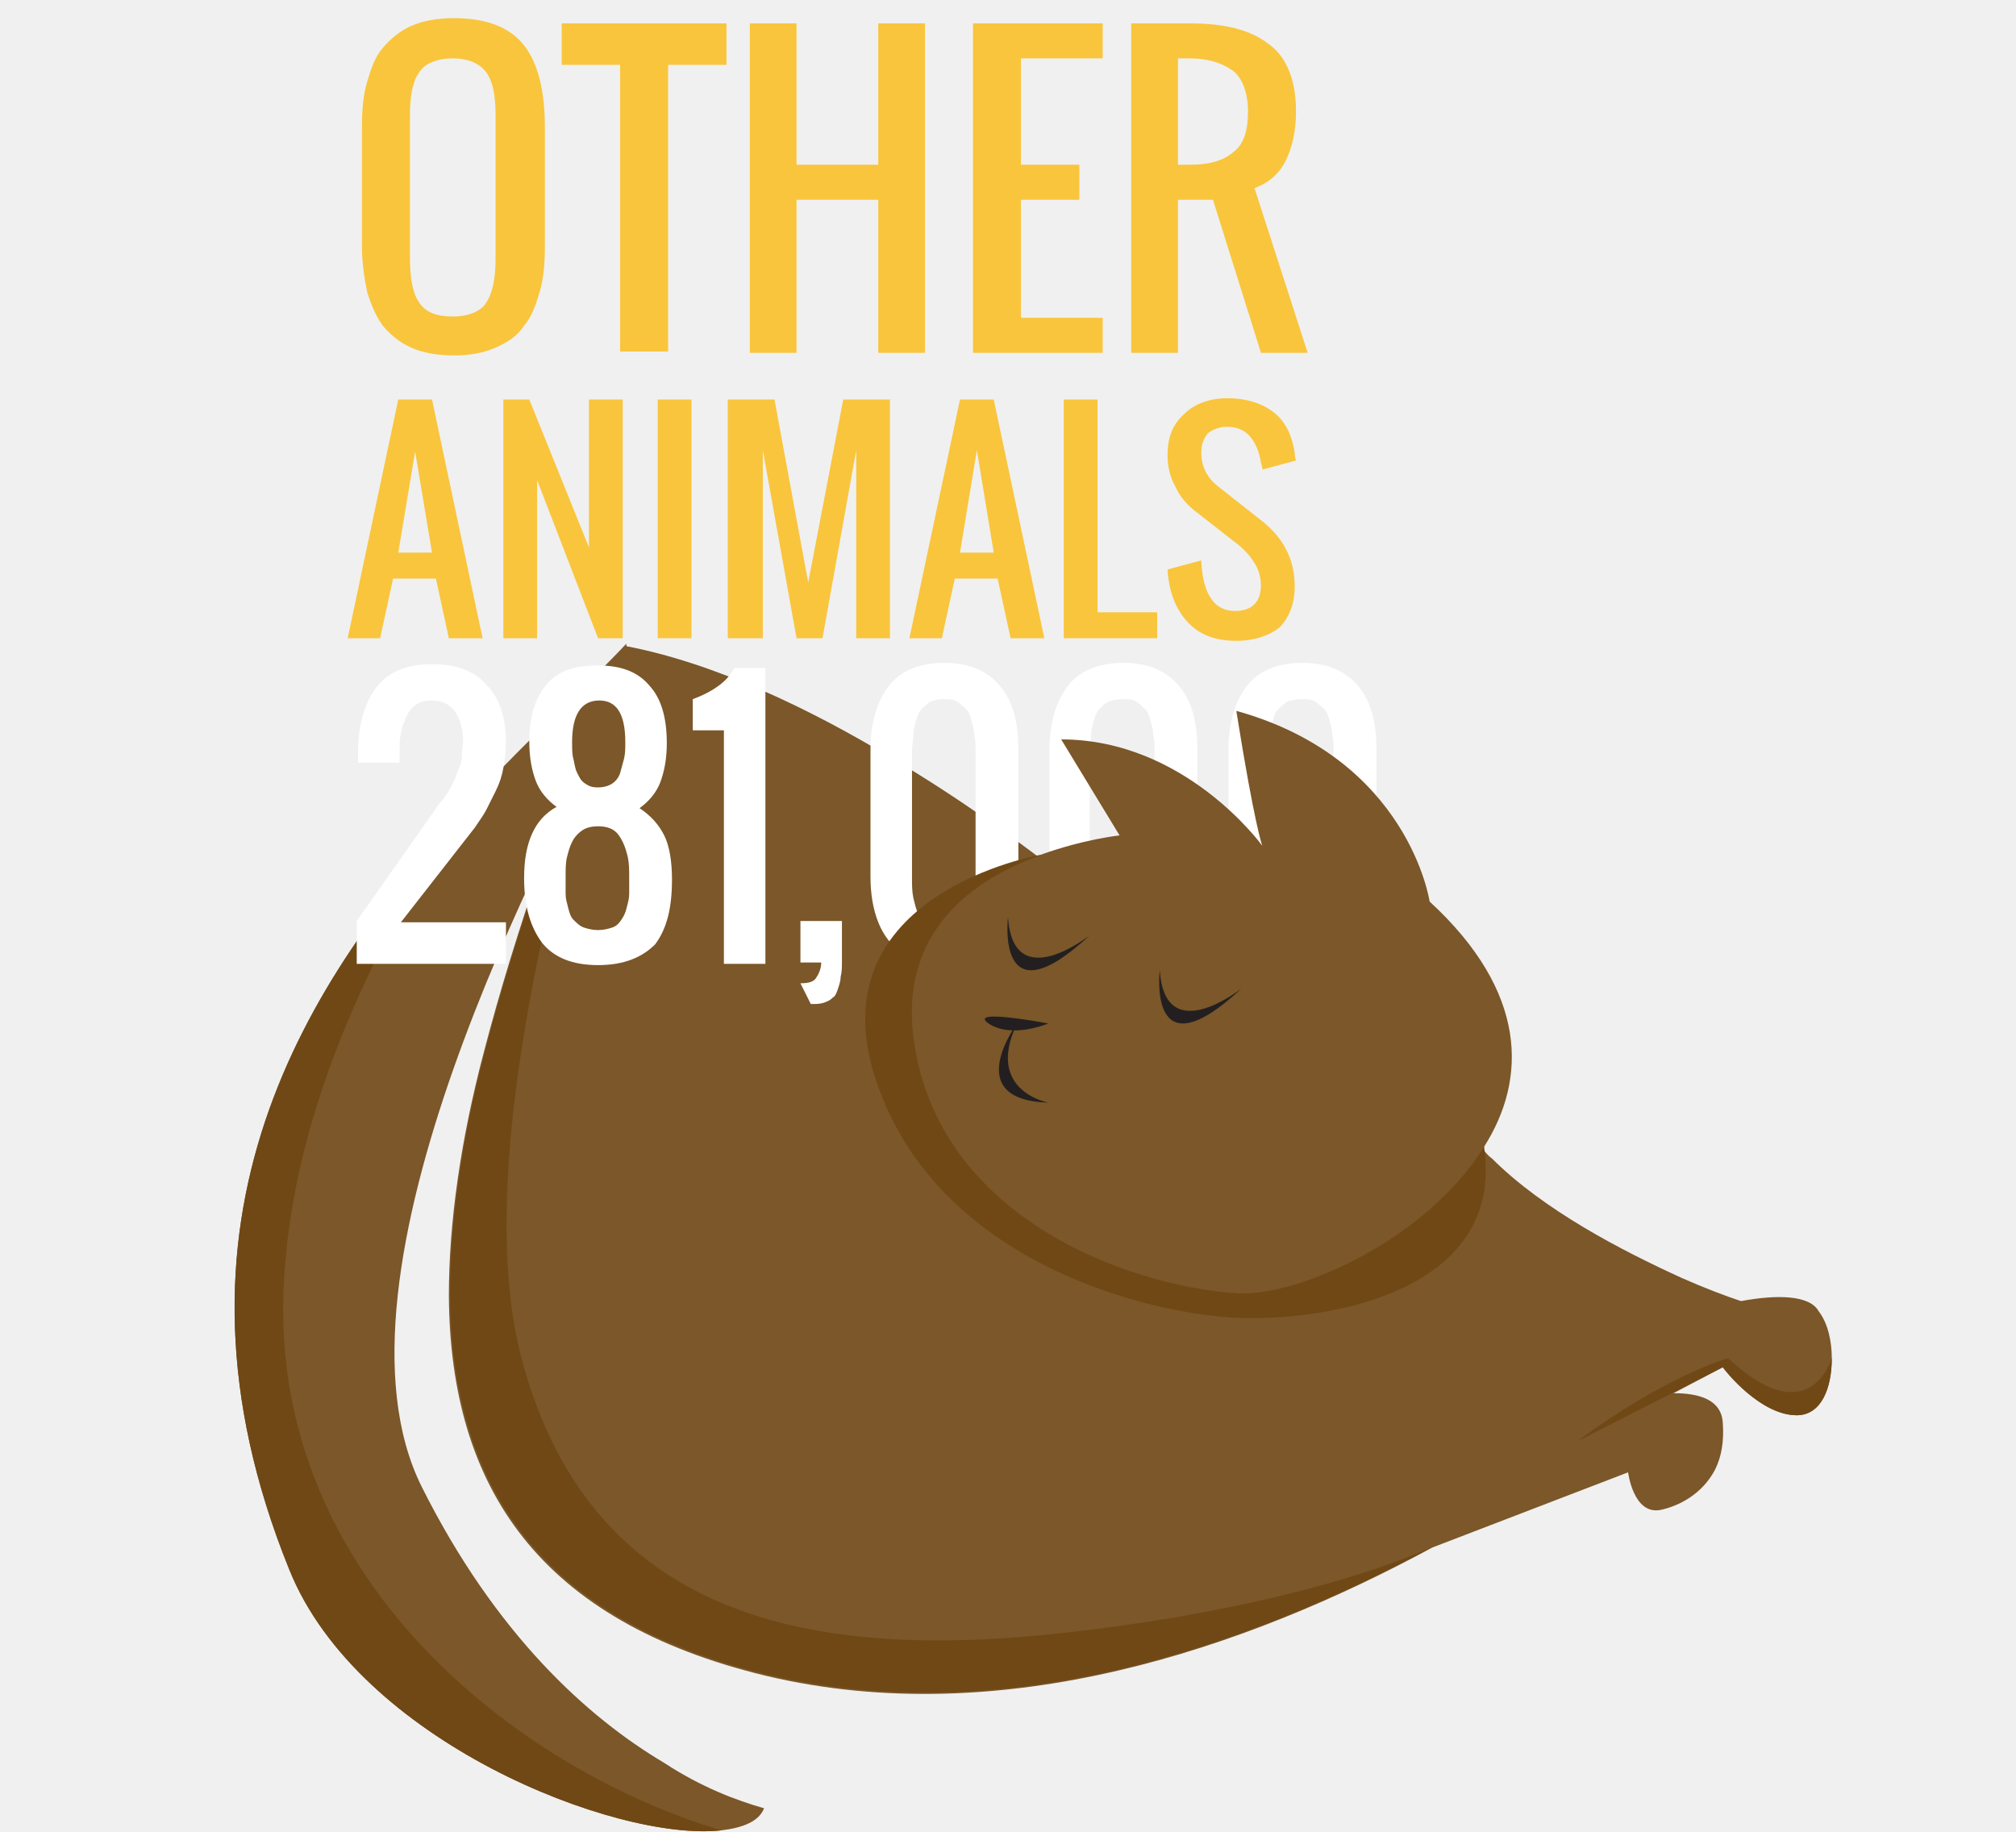
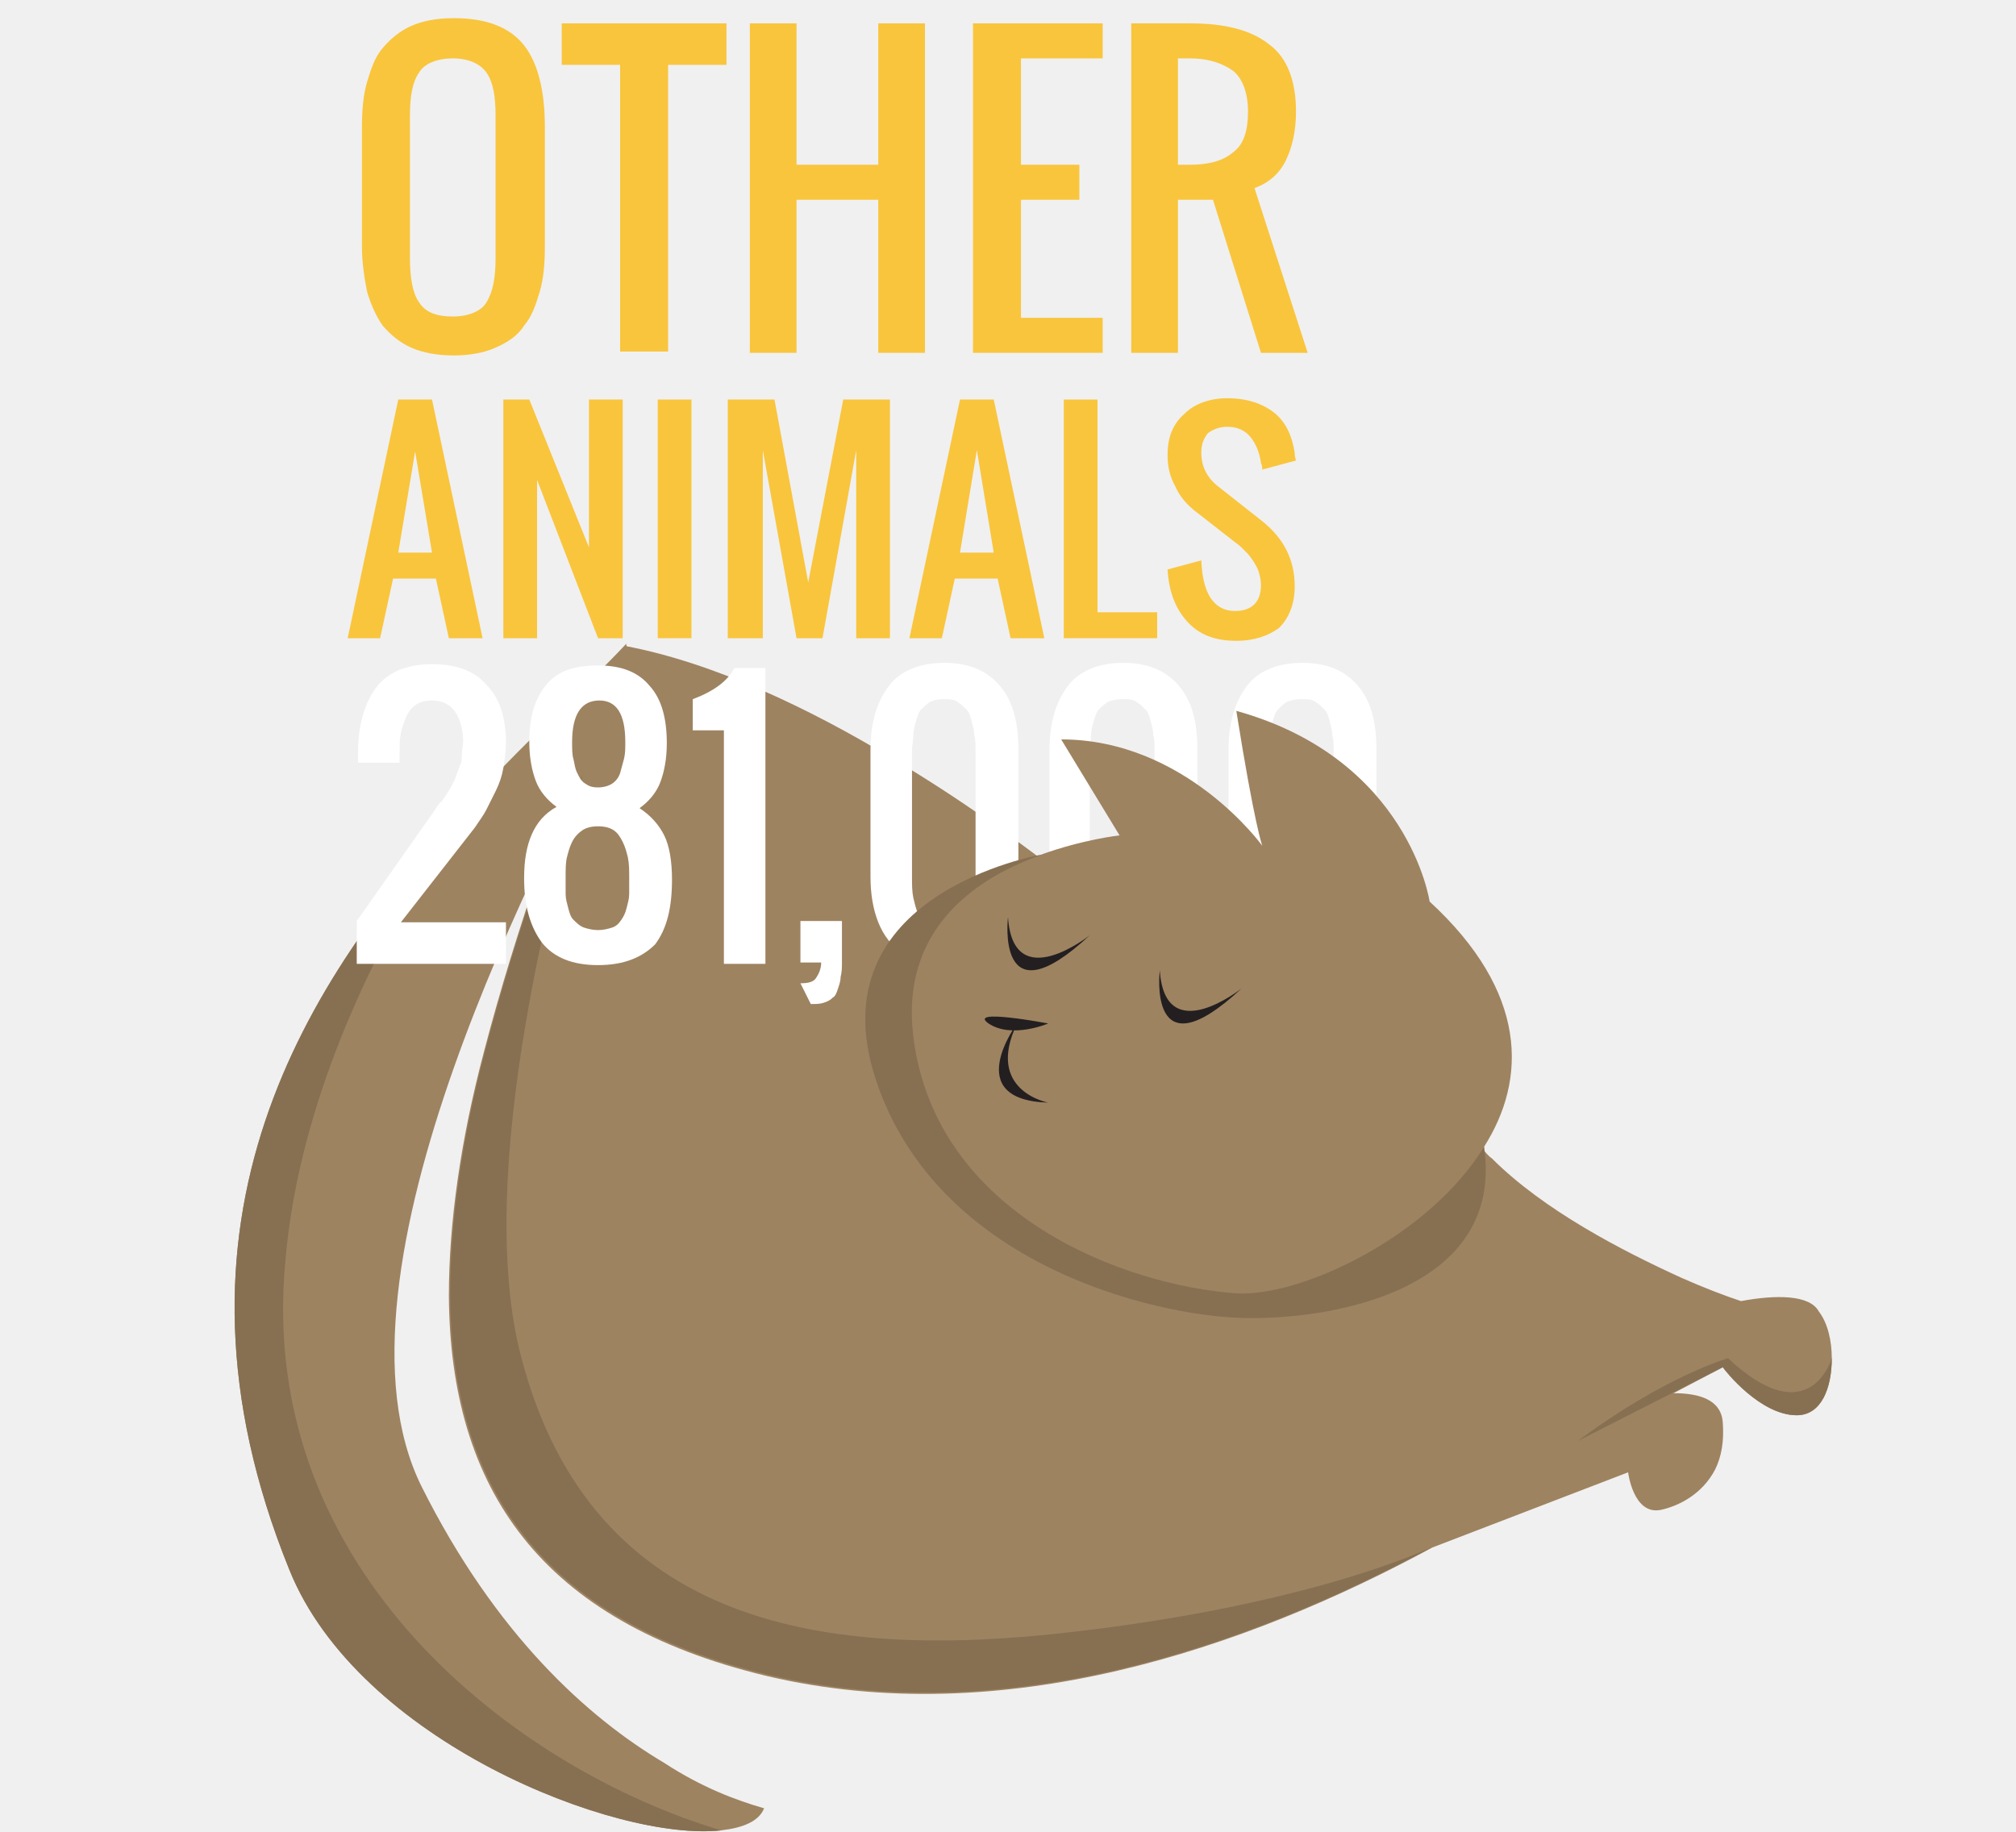
<svg xmlns="http://www.w3.org/2000/svg" version="1.1" x="0px" y="0px" width="155.4px" height="141.2px" viewBox="0 0 155.4 141.2" enable-background="new 0 0 155.4 141.2" xml:space="preserve">
  <g id="cat-body">
-     <path fill="#7B5729" d="M141.2,104.7L141.2,104.7c0,2.3-0.8,4.4-2.7,4.4c-2.8,0-5.5-3.4-5.7-3.7c0,0,0,0,0,0l-3.8,2   c2,0,3.7,0.5,3.8,2.3c0.1,1.4-0.1,2.6-0.6,3.6c0,0,0,0,0,0c-1,1.9-2.8,2.8-4.2,3.1c-2.1,0.4-2.5-2.9-2.5-2.9l-15.1,5.8c0,0,0,0,0,0   c-14.4,7.8-33.1,14.2-51.3,9.9c-17.5-4.2-24.4-14.5-24.5-29.3v0c0-5.6,0.9-12,2.7-18.8c1.2-4.6,2.7-9.5,4.5-14.7c0,0,0,0,0-0.1   c0,0,0,0,0,0c0,0,0,0,0,0c1.5-4.2,3.1-8.5,4.9-12.9c0.5-1.2,1-2.4,1.5-3.6c6.9,1.3,14.3,4.9,20.3,8.5c5.6,3.3,10,6.6,11.6,7.8   c-0.1,0-0.1,0-0.2,0.1c-4.9,1.8-10.6,5.7-9.6,13.9c1.7,13.8,16.2,19.2,24.9,19.8c4.9,0.3,14.8-4.3,19.1-11.3   c0.2,0.2,0.4,0.5,0.7,0.7c4,4,10,7.1,14.6,9.2c1.8,0.8,3.4,1.4,4.6,1.8c2.7-0.5,5.3-0.5,6,0.8C140.9,102,141.2,103.4,141.2,104.7z" />
-     <path fill="#704815" d="M141.2,104.7C141.2,104.7,141.2,104.7,141.2,104.7c0,2.3-0.8,4.4-2.7,4.4c-2.8,0-5.5-3.4-5.7-3.7   c0,0,0,0,0,0l-11.2,5.7c6.7-5,11.6-6.4,11.6-6.4C139.5,110.6,141.2,104.7,141.2,104.7C141.2,104.7,141.2,104.7,141.2,104.7z" />
-     <path fill="#704815" d="M110.5,119.2c-14.4,7.8-33.1,14.2-51.3,9.9c-17.5-4.2-24.4-14.5-24.5-29.3v0c0-5.6,0.9-12,2.7-18.8   c1.2-4.6,2.7-9.5,4.5-14.7c0,0,0,0,0-0.1c0,0,0,0,0,0c0,0,0,0,0,0c1.5-4.2,3.1-8.5,4.9-12.9c-4.3,14-10.3,37.5-6.6,51.4   c5.5,20.9,23.7,23.3,42.5,21.1C100.9,123.7,109.9,119.5,110.5,119.2z" />
+     <path fill="#9E8361" d="M141.2,104.7L141.2,104.7c0,2.3-0.8,4.4-2.7,4.4c-2.8,0-5.5-3.4-5.7-3.7c0,0,0,0,0,0l-3.8,2   c2,0,3.7,0.5,3.8,2.3c0.1,1.4-0.1,2.6-0.6,3.6c0,0,0,0,0,0c-1,1.9-2.8,2.8-4.2,3.1c-2.1,0.4-2.5-2.9-2.5-2.9l-15.1,5.8c0,0,0,0,0,0   c-14.4,7.8-33.1,14.2-51.3,9.9c-17.5-4.2-24.4-14.5-24.5-29.3v0c0-5.6,0.9-12,2.7-18.8c1.2-4.6,2.7-9.5,4.5-14.7c0,0,0,0,0-0.1   c0,0,0,0,0,0c0,0,0,0,0,0c1.5-4.2,3.1-8.5,4.9-12.9c0.5-1.2,1-2.4,1.5-3.6c6.9,1.3,14.3,4.9,20.3,8.5c5.6,3.3,10,6.6,11.6,7.8   c-0.1,0-0.1,0-0.2,0.1c-4.9,1.8-10.6,5.7-9.6,13.9c1.7,13.8,16.2,19.2,24.9,19.8c4.9,0.3,14.8-4.3,19.1-11.3   c0.2,0.2,0.4,0.5,0.7,0.7c4,4,10,7.1,14.6,9.2c1.8,0.8,3.4,1.4,4.6,1.8c2.7-0.5,5.3-0.5,6,0.8C140.9,102,141.2,103.4,141.2,104.7z" />
+     <path fill="#877052" d="M141.2,104.7C141.2,104.7,141.2,104.7,141.2,104.7c0,2.3-0.8,4.4-2.7,4.4c-2.8,0-5.5-3.4-5.7-3.7   c0,0,0,0,0,0l-11.2,5.7c6.7-5,11.6-6.4,11.6-6.4C139.5,110.6,141.2,104.7,141.2,104.7C141.2,104.7,141.2,104.7,141.2,104.7z" />
+     <path fill="#877052" d="M110.5,119.2c-14.4,7.8-33.1,14.2-51.3,9.9c-17.5-4.2-24.4-14.5-24.5-29.3v0c0-5.6,0.9-12,2.7-18.8   c1.2-4.6,2.7-9.5,4.5-14.7c0,0,0,0,0-0.1c0,0,0,0,0,0c0,0,0,0,0,0c1.5-4.2,3.1-8.5,4.9-12.9c-4.3,14-10.3,37.5-6.6,51.4   c5.5,20.9,23.7,23.3,42.5,21.1C100.9,123.7,109.9,119.5,110.5,119.2z" />
  </g>
  <g id="cat-tail">
-     <path fill="#7B5729" d="M58.9,139.4c-0.4,1-1.6,1.5-3.3,1.7c-8.1,0.9-28-6.9-33.3-20.1c-10.9-26.9,1.4-45.6,13.5-58.7   c0.3-0.3,0.6-0.7,0.9-1c4.3-4.6,8.6-8.5,11.6-11.7c-0.2,0.2,1,1.6-0.2,4c-6.1,11.6-23.7,44.7-15.6,61c5.7,11.4,12.8,17.8,18.7,21.3   C54.1,137.8,56.8,138.8,58.9,139.4z" />
-     <path fill="#704815" d="M55.6,141.1c-8.1,0.9-28-6.9-33.3-20.1c-10.9-26.9,1.4-45.6,13.5-58.7c-6.4,9.5-12.7,22-13.8,34.9   C19.7,121.3,40.1,136.5,55.6,141.1z" />
+     <path fill="#9E8361" d="M58.9,139.4c-0.4,1-1.6,1.5-3.3,1.7c-8.1,0.9-28-6.9-33.3-20.1c-10.9-26.9,1.4-45.6,13.5-58.7   c0.3-0.3,0.6-0.7,0.9-1c4.3-4.6,8.6-8.5,11.6-11.7c-0.2,0.2,1,1.6-0.2,4c-6.1,11.6-23.7,44.7-15.6,61c5.7,11.4,12.8,17.8,18.7,21.3   C54.1,137.8,56.8,138.8,58.9,139.4z" />
+     <path fill="#877052" d="M55.6,141.1c-8.1,0.9-28-6.9-33.3-20.1c-10.9-26.9,1.4-45.6,13.5-58.7c-6.4,9.5-12.7,22-13.8,34.9   C19.7,121.3,40.1,136.5,55.6,141.1z" />
  </g>
  <g id="cat-text">
    <g>
      <rect x="26.6" y="1.8" fill="none" width="103.6" height="97.9" />
      <path fill="#F9C53D" d="M35,27.4c-1.3,0-2.4-0.2-3.3-0.6c-0.9-0.4-1.6-1-2.2-1.7c-0.5-0.7-0.9-1.6-1.2-2.6c-0.2-1-0.4-2.2-0.4-3.5    V9.8c0-1.3,0.1-2.5,0.4-3.5s0.6-1.9,1.2-2.6s1.3-1.3,2.2-1.7c0.9-0.4,2-0.6,3.3-0.6c2.5,0,4.3,0.7,5.4,2.1S42,7.1,42,9.8V19    c0,1.3-0.1,2.5-0.4,3.5c-0.3,1-0.6,1.9-1.2,2.6c-0.5,0.8-1.3,1.3-2.2,1.7C37.3,27.2,36.2,27.4,35,27.4z M32.3,23.3    c0.5,0.8,1.4,1.1,2.6,1.1s2.2-0.4,2.6-1.1c0.5-0.8,0.7-1.9,0.7-3.4v-11c0-1.5-0.2-2.6-0.7-3.3c-0.5-0.7-1.4-1.1-2.6-1.1    s-2.2,0.4-2.6,1.1c-0.5,0.7-0.7,1.8-0.7,3.3v11C31.6,21.4,31.8,22.6,32.3,23.3z" />
      <path fill="#F9C53D" d="M47.8,27.2V5h-4.5V1.8H56V5h-4.5v22.1H47.8z" />
      <path fill="#F9C53D" d="M57.8,27.2V1.8h3.6v10.9h6.3V1.8h3.6v25.4h-3.6V15.4h-6.3v11.8H57.8z" />
      <path fill="#F9C53D" d="M75,27.2V1.8h10v2.7h-6.3v8.2h4.5v2.7h-4.5v9.1H85v2.7H75z" />
      <path fill="#F9C53D" d="M87.2,27.2V1.8h4.5c2.7,0,4.7,0.5,6.1,1.6c1.4,1,2.1,2.8,2.1,5.2c0,1.5-0.3,2.8-0.8,3.8s-1.3,1.7-2.4,2.1    l4.1,12.7h-3.6l-3.7-11.8h-2.7v11.8H87.2z M90.8,12.7h0.9c1.5,0,2.6-0.3,3.4-1c0.8-0.6,1.1-1.7,1.1-3.1s-0.4-2.5-1.1-3.1    c-0.8-0.6-1.9-1-3.4-1h-0.9V12.7z" />
      <path fill="#F9C53D" d="M26.8,49.2l3.9-18.4h2.6l3.9,18.4h-2.6l-1-4.6h-3.3l-1,4.6H26.8z M30.7,42.6h2.6L32,34.8L30.7,42.6z" />
      <path fill="#F9C53D" d="M38.8,49.2V30.8h2l4.6,11.4V30.8h2.6v18.4h-1.9L41.4,37v12.2H38.8z" />
      <path fill="#F9C53D" d="M50.7,49.2V30.8h2.6v18.4H50.7z" />
      <path fill="#F9C53D" d="M56.1,49.2V30.8h3.6l2.6,14.1L65,30.8h3.6v18.4H66V34.7l-2.6,14.5h-2l-2.6-14.5v14.5H56.1z" />
      <path fill="#F9C53D" d="M70.1,49.2L74,30.8h2.6l3.9,18.4h-2.6l-1-4.6h-3.3l-1,4.6H70.1z M74,42.6h2.6l-1.3-7.9L74,42.6z" />
      <path fill="#F9C53D" d="M82,49.2V30.8h2.6v16.4h4.6v2H82z" />
      <path fill="#F9C53D" d="M95.3,49.4c-1.7,0-2.9-0.5-3.8-1.5c-0.9-1-1.4-2.3-1.5-4l2.6-0.7c0.1,2.6,1,3.9,2.6,3.9c1.3,0,2-0.7,2-2    c0-0.4-0.1-0.8-0.2-1.1c-0.1-0.3-0.3-0.6-0.5-0.9c-0.2-0.3-0.4-0.5-0.6-0.7c-0.2-0.2-0.4-0.4-0.7-0.6L92,39.3    c-0.6-0.5-1.1-1.1-1.4-1.8C90.2,36.8,90,36,90,35.1c0-1.4,0.4-2.4,1.3-3.2c0.8-0.8,2-1.2,3.3-1.2c1.5,0,2.7,0.4,3.6,1.1    c0.9,0.7,1.4,1.8,1.6,3.1c0,0.1,0,0.3,0.1,0.6l-2.6,0.7c0-0.1,0-0.3-0.1-0.5c-0.1-0.8-0.4-1.5-0.8-2c-0.4-0.5-1-0.8-1.8-0.8    c-0.6,0-1.1,0.2-1.5,0.5c-0.3,0.4-0.5,0.8-0.5,1.5c0,1,0.4,1.9,1.3,2.6l3.3,2.6c1.8,1.4,2.6,3.1,2.6,5.1c0,1.3-0.4,2.4-1.2,3.2    C97.8,49,96.7,49.4,95.3,49.4z" />
      <path fill="#FFFFFF" d="M27.5,74.2v-3.2l5.7-8.1c0.1-0.1,0.2-0.3,0.4-0.6c0.2-0.3,0.4-0.5,0.5-0.6c0.1-0.1,0.2-0.3,0.4-0.6    c0.2-0.3,0.3-0.5,0.4-0.7c0.1-0.2,0.2-0.4,0.3-0.7s0.2-0.5,0.3-0.8c0.1-0.2,0.1-0.5,0.1-0.8c0-0.3,0.1-0.6,0.1-0.9    c0-0.9-0.2-1.7-0.6-2.3c-0.4-0.6-1-0.9-1.8-0.9c-0.5,0-0.9,0.1-1.2,0.3c-0.3,0.2-0.6,0.5-0.8,1S31,56,30.9,56.5    c-0.1,0.5-0.1,0.9-0.1,1.5v0.8h-3.2v-0.8c0-2.1,0.5-3.8,1.4-5s2.4-1.8,4.3-1.8c1.8,0,3.3,0.5,4.2,1.6c1,1,1.5,2.5,1.5,4.4    c0,0.7-0.1,1.4-0.2,2s-0.3,1.2-0.6,1.8s-0.5,1-0.7,1.4s-0.5,0.8-0.9,1.4l-5.7,7.3h8.1v3.2H27.5z" />
      <path fill="#FFFFFF" d="M46.1,74.4c-2,0-3.4-0.6-4.3-1.7c-0.9-1.2-1.4-2.8-1.4-5c0-1.4,0.2-2.5,0.6-3.4c0.4-0.9,1-1.6,1.9-2.1    c-0.7-0.5-1.3-1.2-1.6-2s-0.5-1.8-0.5-3c0-1.9,0.4-3.3,1.3-4.4s2.2-1.5,4-1.5c1.8,0,3.1,0.5,4,1.6c0.9,1,1.3,2.5,1.3,4.4    c0,1.2-0.2,2.2-0.5,3c-0.3,0.8-0.9,1.5-1.6,2c0.9,0.6,1.5,1.3,1.9,2.1s0.6,2,0.6,3.4c0,2.2-0.4,3.8-1.3,5    C49.5,73.8,48.1,74.4,46.1,74.4z M45,71.5c0.3,0.1,0.7,0.2,1.1,0.2s0.8-0.1,1.1-0.2s0.5-0.3,0.7-0.6s0.3-0.5,0.4-0.9    c0.1-0.4,0.2-0.7,0.2-1.1s0-0.8,0-1.3c0-0.5,0-1-0.1-1.5c-0.1-0.4-0.2-0.8-0.4-1.2s-0.4-0.7-0.7-0.9s-0.7-0.3-1.2-0.3    s-0.9,0.1-1.2,0.3s-0.6,0.5-0.8,0.9c-0.2,0.4-0.3,0.8-0.4,1.2c-0.1,0.4-0.1,0.9-0.1,1.5c0,0.5,0,0.9,0,1.3c0,0.4,0.1,0.7,0.2,1.1    c0.1,0.4,0.2,0.7,0.4,0.9S44.7,71.4,45,71.5z M46.1,60.7c0.4,0,0.8-0.1,1.1-0.3s0.5-0.5,0.6-0.8c0.1-0.4,0.2-0.7,0.3-1.1    s0.1-0.8,0.1-1.3c0-2.2-0.7-3.2-2-3.2c-1.4,0-2.1,1.1-2.1,3.2c0,0.5,0,1,0.1,1.3c0.1,0.4,0.1,0.7,0.3,1.1s0.3,0.6,0.6,0.8    S45.6,60.7,46.1,60.7z" />
      <path fill="#FFFFFF" d="M55.8,74.2V56.3h-2.4v-2.4c1.6-0.6,2.7-1.4,3.2-2.4h2.4v22.8H55.8z" />
      <path fill="#FFFFFF" d="M62.5,77.4l-0.8-1.6c0.6,0,1-0.1,1.2-0.4c0.2-0.3,0.4-0.7,0.4-1.2h-1.6v-3.2h3.2c0,1.2,0,2.2,0,3.1    c0,0.5,0,0.8-0.1,1.2c0,0.3-0.1,0.6-0.2,0.9c-0.1,0.3-0.2,0.6-0.4,0.7c-0.2,0.2-0.4,0.3-0.7,0.4C63.2,77.4,62.9,77.4,62.5,77.4z" />
      <path fill="#FFFFFF" d="M72.8,74.4c-1.2,0-2.3-0.3-3.2-0.9c-0.9-0.6-1.5-1.4-1.9-2.4c-0.4-1-0.6-2.2-0.6-3.5v-9.8    c0-2.1,0.5-3.7,1.4-4.9c0.9-1.2,2.4-1.8,4.3-1.8c1.9,0,3.3,0.6,4.3,1.8s1.4,2.8,1.4,4.9v9.8c0,2-0.5,3.7-1.5,4.9    C76,73.8,74.6,74.4,72.8,74.4z M72.8,71.8c1.6,0,2.4-1.4,2.4-4.1v-9.8c0-0.5,0-0.9-0.1-1.2c0-0.4-0.1-0.7-0.2-1.1    c-0.1-0.4-0.2-0.7-0.4-0.9c-0.2-0.2-0.4-0.4-0.7-0.6c-0.3-0.2-0.6-0.2-1.1-0.2S72,54,71.7,54.1c-0.3,0.2-0.5,0.4-0.7,0.6    c-0.2,0.2-0.3,0.6-0.4,0.9c-0.1,0.4-0.2,0.7-0.2,1.1c0,0.4-0.1,0.8-0.1,1.2v9.8c0,0.5,0,1,0.1,1.5c0.1,0.4,0.2,0.9,0.4,1.3    c0.2,0.4,0.4,0.7,0.8,1C71.9,71.6,72.3,71.8,72.8,71.8z" />
      <path fill="#FFFFFF" d="M86.6,74.4c-1.2,0-2.3-0.3-3.2-0.9c-0.9-0.6-1.5-1.4-1.9-2.4c-0.4-1-0.6-2.2-0.6-3.5v-9.8    c0-2.1,0.5-3.7,1.4-4.9c0.9-1.2,2.4-1.8,4.3-1.8c1.9,0,3.3,0.6,4.3,1.8s1.4,2.8,1.4,4.9v9.8c0,2-0.5,3.7-1.5,4.9    C89.9,73.8,88.4,74.4,86.6,74.4z M86.6,71.8c1.6,0,2.4-1.4,2.4-4.1v-9.8c0-0.5,0-0.9-0.1-1.2c0-0.4-0.1-0.7-0.2-1.1    c-0.1-0.4-0.2-0.7-0.4-0.9c-0.2-0.2-0.4-0.4-0.7-0.6c-0.3-0.2-0.6-0.2-1.1-0.2s-0.8,0.1-1.1,0.2c-0.3,0.2-0.5,0.4-0.7,0.6    c-0.2,0.2-0.3,0.6-0.4,0.9c-0.1,0.4-0.2,0.7-0.2,1.1c0,0.4-0.1,0.8-0.1,1.2v9.8c0,0.5,0,1,0.1,1.5c0.1,0.4,0.2,0.9,0.4,1.3    c0.2,0.4,0.4,0.7,0.8,1C85.7,71.6,86.1,71.8,86.6,71.8z" />
      <path fill="#FFFFFF" d="M100.4,74.4c-1.2,0-2.3-0.3-3.2-0.9c-0.9-0.6-1.5-1.4-1.9-2.4c-0.4-1-0.6-2.2-0.6-3.5v-9.8    c0-2.1,0.5-3.7,1.4-4.9c0.9-1.2,2.4-1.8,4.3-1.8c1.9,0,3.3,0.6,4.3,1.8s1.4,2.8,1.4,4.9v9.8c0,2-0.5,3.7-1.5,4.9    C103.7,73.8,102.3,74.4,100.4,74.4z M100.4,71.8c1.6,0,2.4-1.4,2.4-4.1v-9.8c0-0.5,0-0.9-0.1-1.2c0-0.4-0.1-0.7-0.2-1.1    c-0.1-0.4-0.2-0.7-0.4-0.9c-0.2-0.2-0.4-0.4-0.7-0.6c-0.3-0.2-0.6-0.2-1.1-0.2s-0.8,0.1-1.1,0.2c-0.3,0.2-0.5,0.4-0.7,0.6    c-0.2,0.2-0.3,0.6-0.4,0.9C98.1,56,98,56.4,98,56.7c0,0.4-0.1,0.8-0.1,1.2v9.8c0,0.5,0,1,0.1,1.5c0.1,0.4,0.2,0.9,0.4,1.3    c0.2,0.4,0.4,0.7,0.8,1C99.5,71.6,99.9,71.8,100.4,71.8z" />
    </g>
  </g>
  <g id="cat-head">
-     <path fill="#704815" d="M80.2,65.9c0,0-17.4,3-12.7,17.3c4.7,14.3,21.4,18.2,28.2,18.4c6.9,0.2,20.3-2.1,18.7-13.2   C112.9,77.4,80.2,65.9,80.2,65.9z" />
+     <path fill="#877052" d="M80.2,65.9c0,0-17.4,3-12.7,17.3c4.7,14.3,21.4,18.2,28.2,18.4c6.9,0.2,20.3-2.1,18.7-13.2   C112.9,77.4,80.2,65.9,80.2,65.9z" />
    <path fill="#231F20" d="M89.4,74.8c0,0-1,8.2,6.3,1.4C95.7,76.2,89.8,80.9,89.4,74.8z" />
    <path fill="#231F20" d="M77.7,70.7c0,0-1,8.2,6.3,1.4C84,72.1,78.1,76.8,77.7,70.7z" />
    <path fill="#231F20" d="M80.8,78.9c0,0-6.3-1.2-4.6,0C78,80.1,80.8,78.9,80.8,78.9z" />
    <path fill="#231F20" d="M78.4,78.9c0,0-4.4,5.9,2.4,6.1C80.8,85,75.9,84.1,78.4,78.9z" />
-     <path fill="#7B5729" d="M114.4,88.4c-4.3,7-14.2,11.6-19.1,11.3c-8.6-0.6-23.2-6-24.9-19.8c-1-8.2,4.7-12.1,9.6-13.9   c0.1,0,0.1,0,0.2-0.1c3.3-1.2,6.1-1.5,6.1-1.5L81.8,57c9.6,0,15.5,8.2,15.5,8.2s-0.6-1.6-2-10.4c13.3,3.7,14.9,14.7,14.9,14.7   C117.8,76.5,117.7,83.2,114.4,88.4z" />
+     <path fill="#9E8361" d="M114.4,88.4c-4.3,7-14.2,11.6-19.1,11.3c-8.6-0.6-23.2-6-24.9-19.8c-1-8.2,4.7-12.1,9.6-13.9   c0.1,0,0.1,0,0.2-0.1c3.3-1.2,6.1-1.5,6.1-1.5L81.8,57c9.6,0,15.5,8.2,15.5,8.2s-0.6-1.6-2-10.4c13.3,3.7,14.9,14.7,14.9,14.7   C117.8,76.5,117.7,83.2,114.4,88.4z" />
    <path fill="#231F20" d="M89.4,74.8c0,0-1,8.2,6.3,1.4C95.7,76.2,89.8,80.9,89.4,74.8z" />
    <path fill="#231F20" d="M77.7,70.7c0,0-1,8.2,6.3,1.4C84,72.1,78.1,76.8,77.7,70.7z" />
    <path fill="#231F20" d="M80.8,78.9c0,0-6.3-1.2-4.6,0C78,80.1,80.8,78.9,80.8,78.9z" />
    <path fill="#231F20" d="M78.4,78.9c0,0-4.4,5.9,2.4,6.1C80.8,85,75.9,84.1,78.4,78.9z" />
    <g>
	</g>
    <g>
	</g>
    <g>
	</g>
    <g>
	</g>
    <g>
	</g>
    <g>
	</g>
  </g>
</svg>
